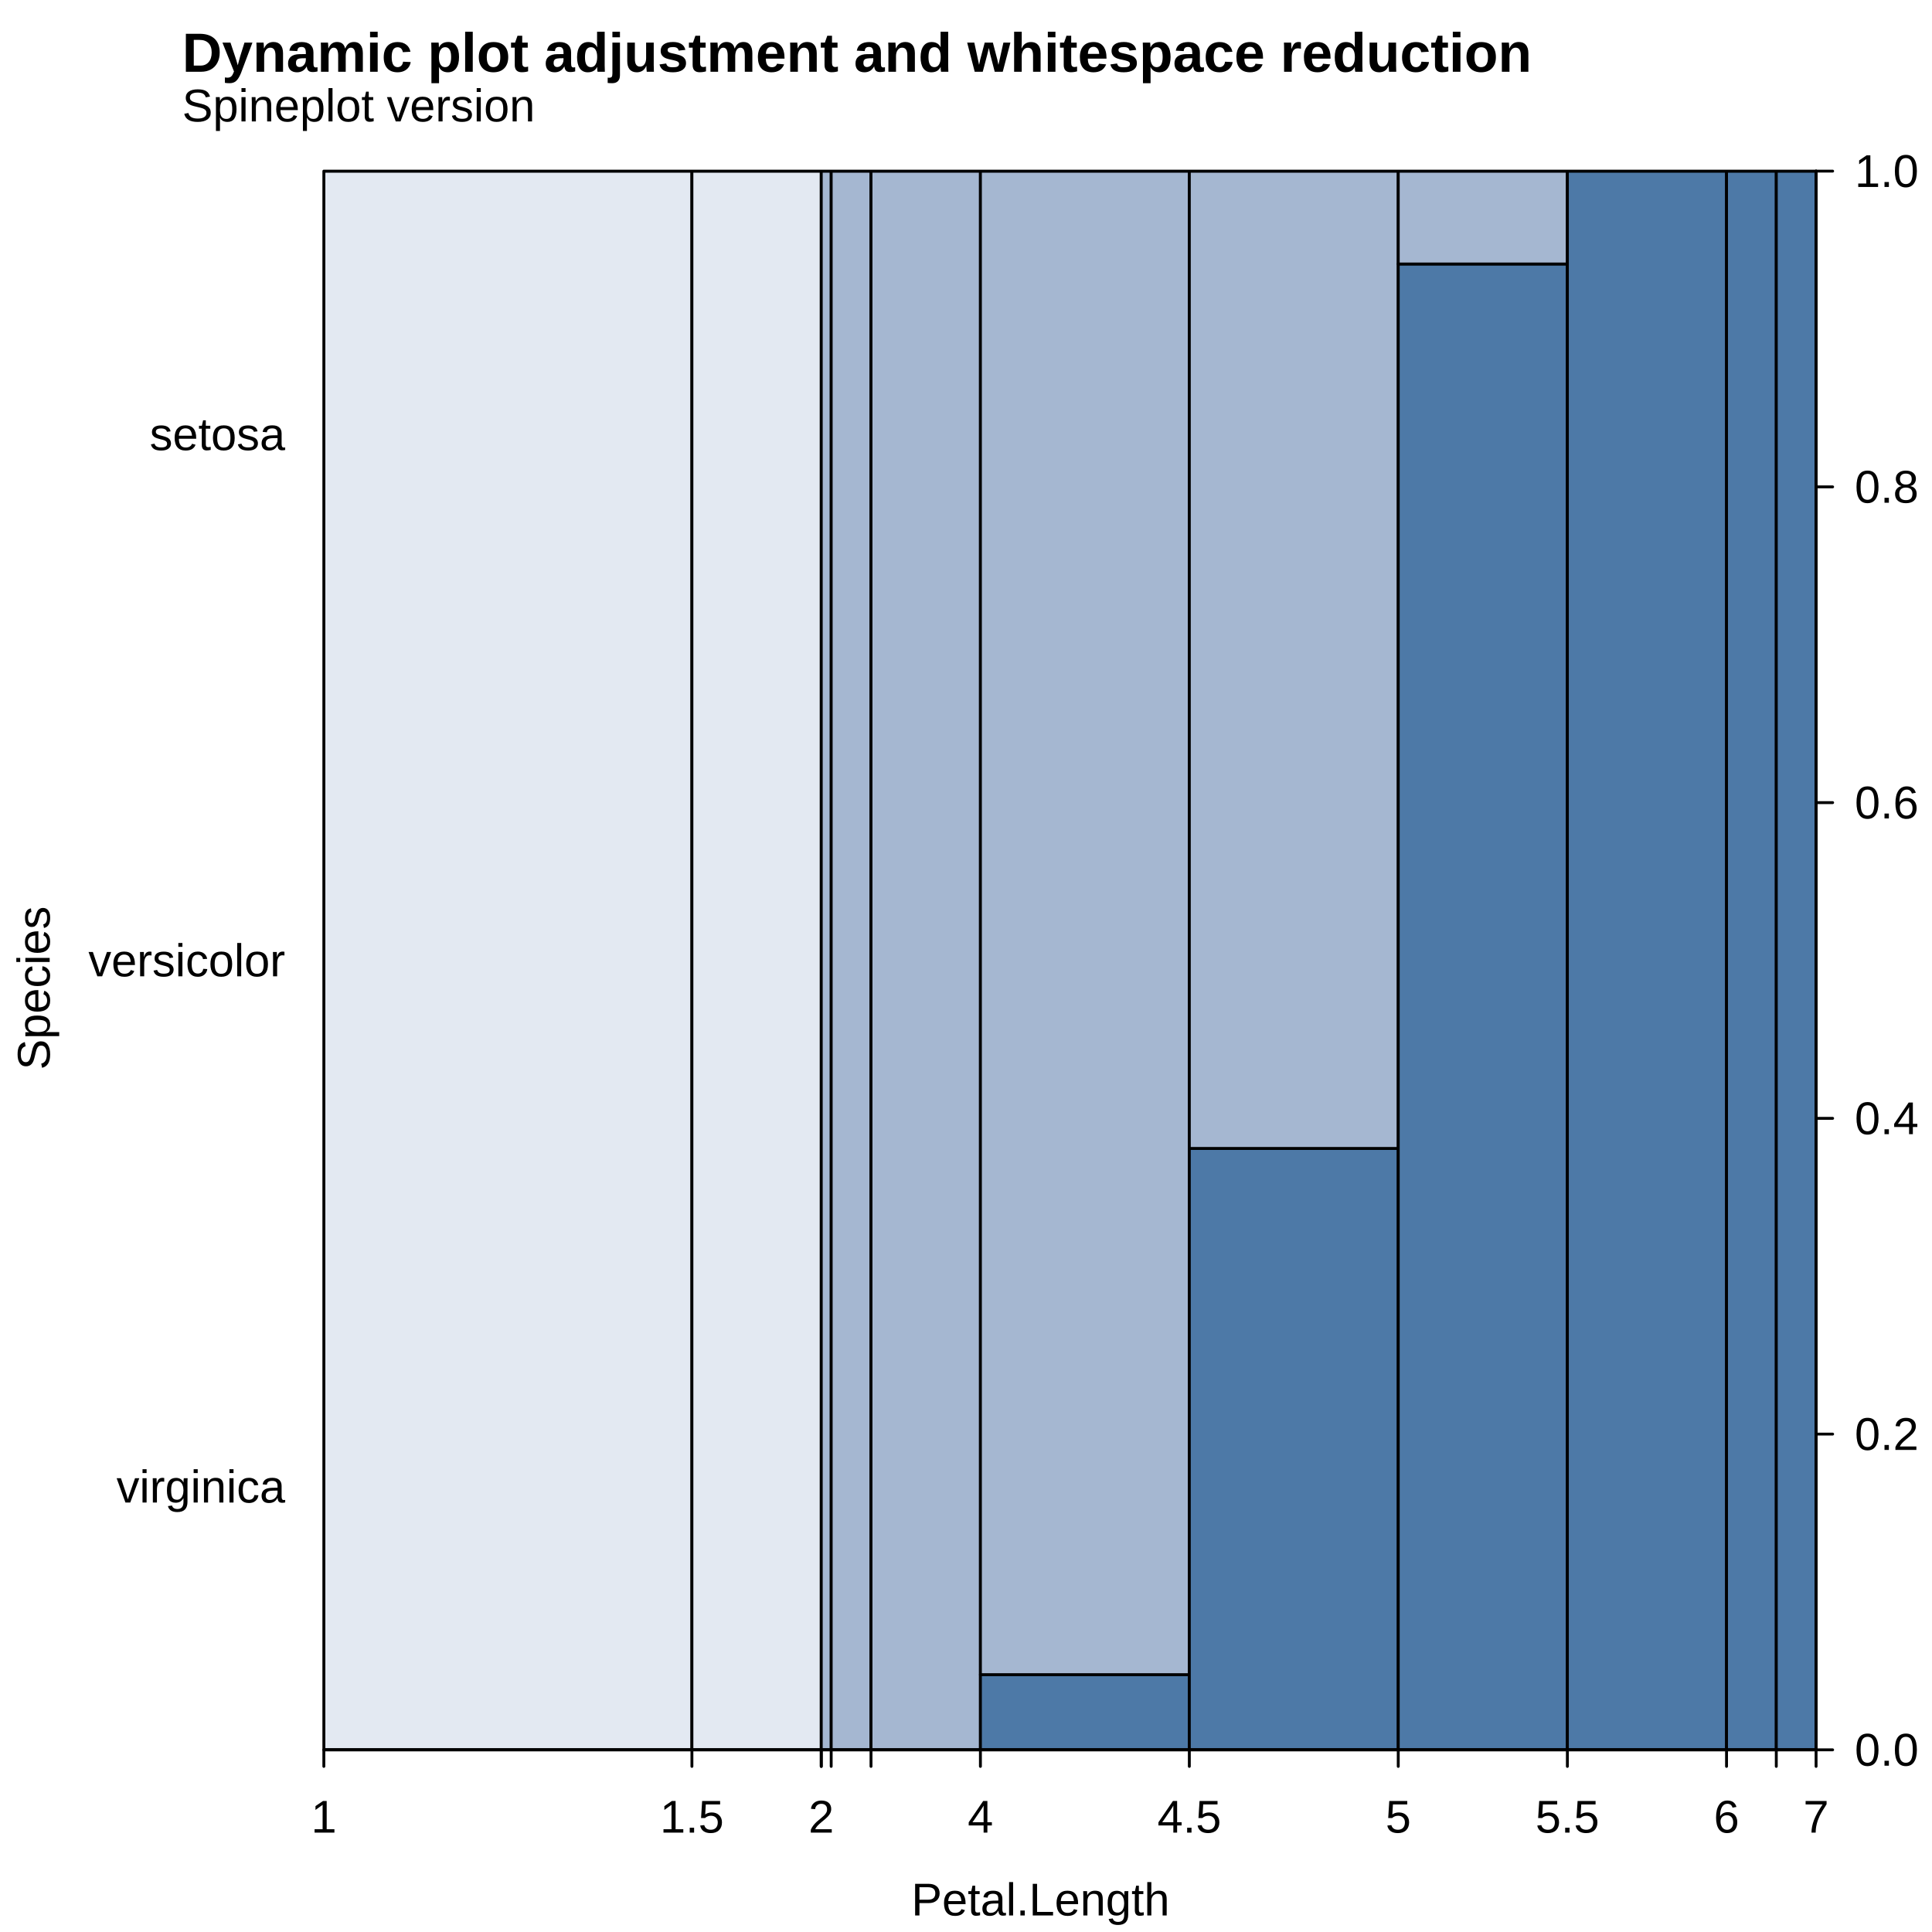
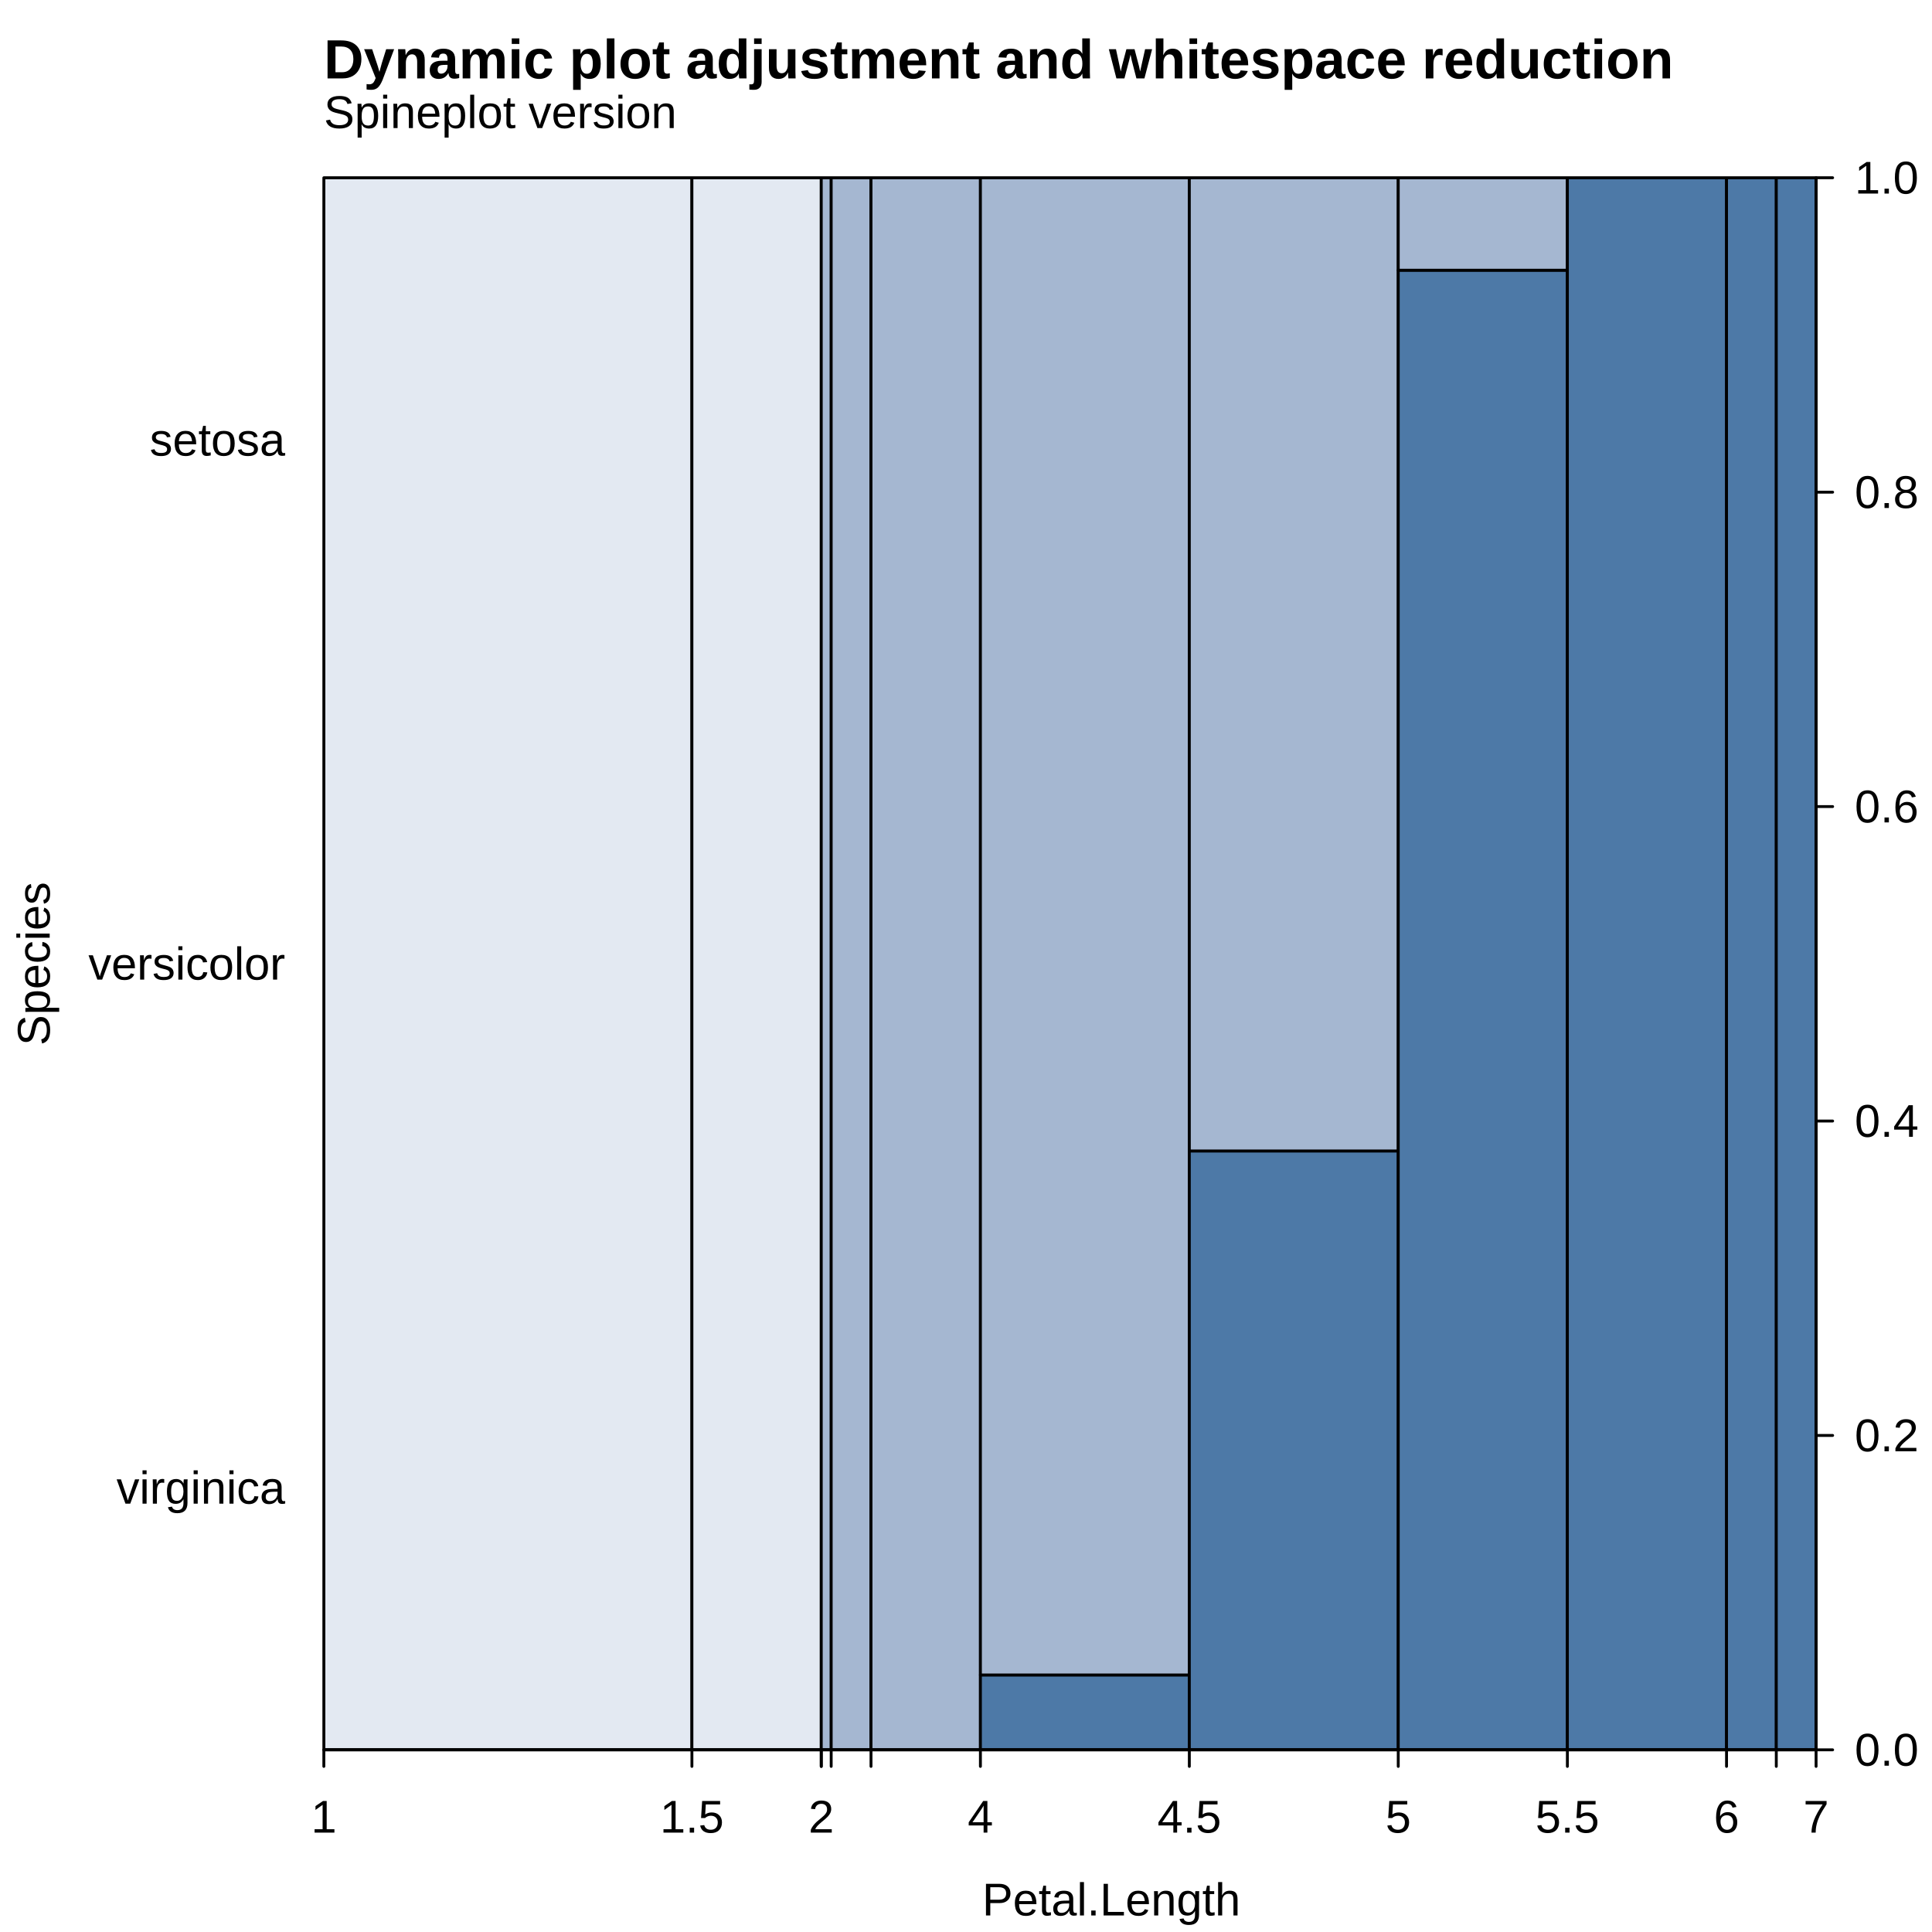
<svg xmlns="http://www.w3.org/2000/svg" width="504.00pt" height="504.00pt" viewBox="0 0 504.00 504.00">
  <g class="svglite">
    <defs>
      <style type="text/css">
    .svglite line, .svglite polyline, .svglite polygon, .svglite path, .svglite rect, .svglite circle {
      fill: none;
      stroke: #000000;
      stroke-linecap: round;
      stroke-linejoin: round;
      stroke-miterlimit: 10.00;
    }
    .svglite text {
      white-space: pre;
    }
    .svglite g.glyphgroup path {
      fill: inherit;
      stroke: none;
    }
  </style>
    </defs>
    <rect width="100%" height="100%" style="stroke: none; fill: #FFFFFF;" />
    <defs>
      <clipPath id="cpMC4wMHw1MDQuMDB8MC4wMHw1MDQuMDA=">
        <rect x="0.00" y="0.00" width="504.00" height="504.00" />
      </clipPath>
    </defs>
    <g clip-path="url(#cpMC4wMHw1MDQuMDB8MC4wMHw1MDQuMDA=)">
-       <text x="47.52" y="31.68" style="font-size: 12.00px; font-family: &quot;Liberation Sans&quot;;" textLength="92.05px" lengthAdjust="spacingAndGlyphs">Spineplot version</text>
-       <text x="47.52" y="18.72" style="font-size: 14.40px; font-weight: bold; font-family: &quot;Liberation Sans&quot;;" textLength="351.91px" lengthAdjust="spacingAndGlyphs">Dynamic plot adjustment and whitespace reduction</text>
-       <text x="271.44" y="499.68" text-anchor="middle" style="font-size: 12.00px; font-family: &quot;Liberation Sans&quot;;" textLength="67.36px" lengthAdjust="spacingAndGlyphs">Petal.Length</text>
-       <text transform="translate(12.96,257.76) rotate(-90)" text-anchor="middle" style="font-size: 12.00px; font-family: &quot;Liberation Sans&quot;;" textLength="42.69px" lengthAdjust="spacingAndGlyphs">Species</text>
+       <text x="84.48" y="33.41" style="font-size: 12.00px; font-family: &quot;Liberation Sans&quot;;" textLength="92.05px" lengthAdjust="spacingAndGlyphs">Spineplot version</text>
+       <text x="84.48" y="20.45" style="font-size: 14.40px; font-weight: bold; font-family: &quot;Liberation Sans&quot;;" textLength="351.91px" lengthAdjust="spacingAndGlyphs">Dynamic plot adjustment and whitespace reduction</text>
+       <text x="289.92" y="499.68" text-anchor="middle" style="font-size: 12.00px; font-family: &quot;Liberation Sans&quot;;" textLength="67.36px" lengthAdjust="spacingAndGlyphs">Petal.Length</text>
+       <text transform="translate(12.96,251.42) rotate(-90)" text-anchor="middle" style="font-size: 12.00px; font-family: &quot;Liberation Sans&quot;;" textLength="42.69px" lengthAdjust="spacingAndGlyphs">Species</text>
    </g>
    <defs>
-       <clipPath id="cpODQuNDh8NDczLjc2fDQ0LjY0fDQ1Ni40OA==">
-         <rect x="84.48" y="44.64" width="389.28" height="411.84" />
+       <clipPath id="cpODQuNDh8NDczLjc2fDQ2LjM3fDQ1Ni40OA==">
+         <rect x="84.48" y="46.37" width="389.28" height="410.11" />
      </clipPath>
    </defs>
-     <g clip-path="url(#cpODQuNDh8NDczLjc2fDQ0LjY0fDQ1Ni40OA==)">
-       <line x1="84.48" y1="456.48" x2="84.48" y2="44.64" style="stroke-width: 0.75; stroke: #D3D3D3; stroke-dasharray: 1.00,3.00;" />
-       <line x1="162.34" y1="456.48" x2="162.34" y2="44.64" style="stroke-width: 0.75; stroke: #D3D3D3; stroke-dasharray: 1.00,3.00;" />
-       <line x1="240.19" y1="456.48" x2="240.19" y2="44.64" style="stroke-width: 0.75; stroke: #D3D3D3; stroke-dasharray: 1.00,3.00;" />
-       <line x1="318.05" y1="456.48" x2="318.05" y2="44.64" style="stroke-width: 0.75; stroke: #D3D3D3; stroke-dasharray: 1.00,3.00;" />
-       <line x1="395.90" y1="456.48" x2="395.90" y2="44.64" style="stroke-width: 0.75; stroke: #D3D3D3; stroke-dasharray: 1.00,3.00;" />
-       <line x1="473.76" y1="456.48" x2="473.76" y2="44.64" style="stroke-width: 0.75; stroke: #D3D3D3; stroke-dasharray: 1.00,3.00;" />
+     <g clip-path="url(#cpODQuNDh8NDczLjc2fDQ2LjM3fDQ1Ni40OA==)">
+       <line x1="84.48" y1="456.48" x2="84.48" y2="46.37" style="stroke-width: 0.75; stroke: #D3D3D3; stroke-dasharray: 1.00,3.00;" />
+       <line x1="162.34" y1="456.48" x2="162.34" y2="46.37" style="stroke-width: 0.75; stroke: #D3D3D3; stroke-dasharray: 1.00,3.00;" />
+       <line x1="240.19" y1="456.48" x2="240.19" y2="46.37" style="stroke-width: 0.75; stroke: #D3D3D3; stroke-dasharray: 1.00,3.00;" />
+       <line x1="318.05" y1="456.48" x2="318.05" y2="46.37" style="stroke-width: 0.75; stroke: #D3D3D3; stroke-dasharray: 1.00,3.00;" />
+       <line x1="395.90" y1="456.48" x2="395.90" y2="46.37" style="stroke-width: 0.75; stroke: #D3D3D3; stroke-dasharray: 1.00,3.00;" />
+       <line x1="473.76" y1="456.48" x2="473.76" y2="46.37" style="stroke-width: 0.75; stroke: #D3D3D3; stroke-dasharray: 1.00,3.00;" />
      <line x1="84.48" y1="456.48" x2="473.76" y2="456.48" style="stroke-width: 0.75; stroke: #D3D3D3; stroke-dasharray: 1.00,3.00;" />
-       <line x1="84.48" y1="374.11" x2="473.76" y2="374.11" style="stroke-width: 0.75; stroke: #D3D3D3; stroke-dasharray: 1.00,3.00;" />
-       <line x1="84.48" y1="291.74" x2="473.76" y2="291.74" style="stroke-width: 0.75; stroke: #D3D3D3; stroke-dasharray: 1.00,3.00;" />
-       <line x1="84.48" y1="209.38" x2="473.76" y2="209.38" style="stroke-width: 0.75; stroke: #D3D3D3; stroke-dasharray: 1.00,3.00;" />
-       <line x1="84.48" y1="127.01" x2="473.76" y2="127.01" style="stroke-width: 0.75; stroke: #D3D3D3; stroke-dasharray: 1.00,3.00;" />
-       <line x1="84.48" y1="44.64" x2="473.76" y2="44.64" style="stroke-width: 0.75; stroke: #D3D3D3; stroke-dasharray: 1.00,3.00;" />
+       <line x1="84.48" y1="374.46" x2="473.76" y2="374.46" style="stroke-width: 0.75; stroke: #D3D3D3; stroke-dasharray: 1.00,3.00;" />
+       <line x1="84.48" y1="292.44" x2="473.76" y2="292.44" style="stroke-width: 0.75; stroke: #D3D3D3; stroke-dasharray: 1.00,3.00;" />
+       <line x1="84.48" y1="210.41" x2="473.76" y2="210.41" style="stroke-width: 0.75; stroke: #D3D3D3; stroke-dasharray: 1.00,3.00;" />
+       <line x1="84.48" y1="128.39" x2="473.76" y2="128.39" style="stroke-width: 0.75; stroke: #D3D3D3; stroke-dasharray: 1.00,3.00;" />
+       <line x1="84.48" y1="46.37" x2="473.76" y2="46.37" style="stroke-width: 0.75; stroke: #D3D3D3; stroke-dasharray: 1.00,3.00;" />
      <rect x="84.48" y="456.48" width="96.02" height="0.00" style="stroke-width: 0.75; fill: #4D79A7;" />
      <rect x="84.48" y="456.48" width="96.02" height="0.00" style="stroke-width: 0.75; fill: #A5B7D1;" />
-       <rect x="84.48" y="44.64" width="96.02" height="411.84" style="stroke-width: 0.75; fill: #E3E9F2;" />
+       <rect x="84.48" y="46.37" width="96.02" height="410.11" style="stroke-width: 0.75; fill: #E3E9F2;" />
      <rect x="180.50" y="456.48" width="33.74" height="0.00" style="stroke-width: 0.75; fill: #4D79A7;" />
      <rect x="180.50" y="456.48" width="33.74" height="0.00" style="stroke-width: 0.75; fill: #A5B7D1;" />
-       <rect x="180.50" y="44.64" width="33.74" height="411.84" style="stroke-width: 0.75; fill: #E3E9F2;" />
-       <rect x="214.24" y="44.64" width="0.00" height="411.84" style="stroke-width: 0.75; fill: #4D79A7;" />
-       <rect x="214.24" y="44.64" width="0.00" height="0.00" style="stroke-width: 0.75; fill: #A5B7D1;" />
-       <rect x="214.24" y="44.64" width="0.00" height="0.00" style="stroke-width: 0.75; fill: #E3E9F2;" />
+       <rect x="180.50" y="46.37" width="33.74" height="410.11" style="stroke-width: 0.75; fill: #E3E9F2;" />
+       <rect x="214.24" y="46.37" width="0.00" height="410.11" style="stroke-width: 0.75; fill: #4D79A7;" />
+       <rect x="214.24" y="46.37" width="0.00" height="0.00" style="stroke-width: 0.75; fill: #A5B7D1;" />
+       <rect x="214.24" y="46.37" width="0.00" height="0.00" style="stroke-width: 0.75; fill: #E3E9F2;" />
      <rect x="214.24" y="456.48" width="2.60" height="0.00" style="stroke-width: 0.75; fill: #4D79A7;" />
-       <rect x="214.24" y="44.64" width="2.60" height="411.84" style="stroke-width: 0.75; fill: #A5B7D1;" />
-       <rect x="214.24" y="44.64" width="2.60" height="0.00" style="stroke-width: 0.75; fill: #E3E9F2;" />
+       <rect x="214.24" y="46.37" width="2.60" height="410.11" style="stroke-width: 0.75; fill: #A5B7D1;" />
+       <rect x="214.24" y="46.37" width="2.60" height="0.00" style="stroke-width: 0.75; fill: #E3E9F2;" />
      <rect x="216.83" y="456.48" width="10.38" height="0.00" style="stroke-width: 0.75; fill: #4D79A7;" />
-       <rect x="216.83" y="44.64" width="10.38" height="411.84" style="stroke-width: 0.75; fill: #A5B7D1;" />
-       <rect x="216.83" y="44.64" width="10.38" height="0.00" style="stroke-width: 0.75; fill: #E3E9F2;" />
+       <rect x="216.83" y="46.37" width="10.38" height="410.11" style="stroke-width: 0.75; fill: #A5B7D1;" />
+       <rect x="216.83" y="46.37" width="10.38" height="0.00" style="stroke-width: 0.75; fill: #E3E9F2;" />
      <rect x="227.22" y="456.48" width="28.55" height="0.00" style="stroke-width: 0.75; fill: #4D79A7;" />
-       <rect x="227.22" y="44.64" width="28.55" height="411.84" style="stroke-width: 0.75; fill: #A5B7D1;" />
-       <rect x="227.22" y="44.64" width="28.55" height="0.00" style="stroke-width: 0.75; fill: #E3E9F2;" />
-       <rect x="255.76" y="436.87" width="54.50" height="19.61" style="stroke-width: 0.75; fill: #4D79A7;" />
-       <rect x="255.76" y="44.64" width="54.50" height="392.23" style="stroke-width: 0.75; fill: #A5B7D1;" />
-       <rect x="255.76" y="44.64" width="54.50" height="0.00" style="stroke-width: 0.75; fill: #E3E9F2;" />
-       <rect x="310.26" y="299.59" width="54.50" height="156.89" style="stroke-width: 0.75; fill: #4D79A7;" />
-       <rect x="310.26" y="44.64" width="54.50" height="254.95" style="stroke-width: 0.75; fill: #A5B7D1;" />
-       <rect x="310.26" y="44.64" width="54.50" height="0.00" style="stroke-width: 0.75; fill: #E3E9F2;" />
-       <rect x="364.76" y="68.87" width="44.12" height="387.61" style="stroke-width: 0.75; fill: #4D79A7;" />
-       <rect x="364.76" y="44.64" width="44.12" height="24.23" style="stroke-width: 0.75; fill: #A5B7D1;" />
-       <rect x="364.76" y="44.64" width="44.12" height="0.00" style="stroke-width: 0.75; fill: #E3E9F2;" />
-       <rect x="408.88" y="44.64" width="41.52" height="411.84" style="stroke-width: 0.75; fill: #4D79A7;" />
-       <rect x="408.88" y="44.64" width="41.52" height="0.00" style="stroke-width: 0.75; fill: #A5B7D1;" />
-       <rect x="408.88" y="44.64" width="41.52" height="0.00" style="stroke-width: 0.75; fill: #E3E9F2;" />
-       <rect x="450.40" y="44.64" width="12.98" height="411.84" style="stroke-width: 0.75; fill: #4D79A7;" />
-       <rect x="450.40" y="44.64" width="12.98" height="0.00" style="stroke-width: 0.75; fill: #A5B7D1;" />
-       <rect x="450.40" y="44.64" width="12.98" height="0.00" style="stroke-width: 0.75; fill: #E3E9F2;" />
-       <rect x="463.38" y="44.64" width="10.38" height="411.84" style="stroke-width: 0.75; fill: #4D79A7;" />
-       <rect x="463.38" y="44.64" width="10.38" height="0.00" style="stroke-width: 0.75; fill: #A5B7D1;" />
-       <rect x="463.38" y="44.64" width="10.38" height="0.00" style="stroke-width: 0.75; fill: #E3E9F2;" />
+       <rect x="227.22" y="46.37" width="28.55" height="410.11" style="stroke-width: 0.75; fill: #A5B7D1;" />
+       <rect x="227.22" y="46.37" width="28.55" height="0.00" style="stroke-width: 0.75; fill: #E3E9F2;" />
+       <rect x="255.76" y="436.95" width="54.50" height="19.53" style="stroke-width: 0.75; fill: #4D79A7;" />
+       <rect x="255.76" y="46.37" width="54.50" height="390.58" style="stroke-width: 0.75; fill: #A5B7D1;" />
+       <rect x="255.76" y="46.37" width="54.50" height="0.00" style="stroke-width: 0.75; fill: #E3E9F2;" />
+       <rect x="310.26" y="300.25" width="54.50" height="156.23" style="stroke-width: 0.75; fill: #4D79A7;" />
+       <rect x="310.26" y="46.37" width="54.50" height="253.88" style="stroke-width: 0.75; fill: #A5B7D1;" />
+       <rect x="310.26" y="46.37" width="54.50" height="0.00" style="stroke-width: 0.75; fill: #E3E9F2;" />
+       <rect x="364.76" y="70.49" width="44.12" height="385.99" style="stroke-width: 0.75; fill: #4D79A7;" />
+       <rect x="364.76" y="46.37" width="44.12" height="24.12" style="stroke-width: 0.75; fill: #A5B7D1;" />
+       <rect x="364.76" y="46.37" width="44.12" height="0.00" style="stroke-width: 0.75; fill: #E3E9F2;" />
+       <rect x="408.88" y="46.37" width="41.52" height="410.11" style="stroke-width: 0.75; fill: #4D79A7;" />
+       <rect x="408.88" y="46.37" width="41.52" height="0.00" style="stroke-width: 0.75; fill: #A5B7D1;" />
+       <rect x="408.88" y="46.37" width="41.52" height="0.00" style="stroke-width: 0.75; fill: #E3E9F2;" />
+       <rect x="450.40" y="46.37" width="12.98" height="410.11" style="stroke-width: 0.75; fill: #4D79A7;" />
+       <rect x="450.40" y="46.37" width="12.98" height="0.00" style="stroke-width: 0.75; fill: #A5B7D1;" />
+       <rect x="450.40" y="46.37" width="12.98" height="0.00" style="stroke-width: 0.75; fill: #E3E9F2;" />
+       <rect x="463.38" y="46.37" width="10.38" height="410.11" style="stroke-width: 0.75; fill: #4D79A7;" />
+       <rect x="463.38" y="46.37" width="10.38" height="0.00" style="stroke-width: 0.75; fill: #A5B7D1;" />
+       <rect x="463.38" y="46.37" width="10.38" height="0.00" style="stroke-width: 0.75; fill: #E3E9F2;" />
    </g>
    <g clip-path="url(#cpMC4wMHw1MDQuMDB8MC4wMHw1MDQuMDA=)">
      <line x1="84.48" y1="456.48" x2="473.76" y2="456.48" style="stroke-width: 0.75;" />
      <line x1="84.48" y1="456.48" x2="84.48" y2="460.80" style="stroke-width: 0.75;" />
      <line x1="180.50" y1="456.48" x2="180.50" y2="460.80" style="stroke-width: 0.75;" />
      <line x1="214.24" y1="456.48" x2="214.24" y2="460.80" style="stroke-width: 0.75;" />
      <line x1="214.24" y1="456.48" x2="214.24" y2="460.80" style="stroke-width: 0.75;" />
      <line x1="216.83" y1="456.48" x2="216.83" y2="460.80" style="stroke-width: 0.75;" />
      <line x1="227.22" y1="456.48" x2="227.22" y2="460.80" style="stroke-width: 0.75;" />
      <line x1="255.76" y1="456.48" x2="255.76" y2="460.80" style="stroke-width: 0.75;" />
      <line x1="310.26" y1="456.48" x2="310.26" y2="460.80" style="stroke-width: 0.75;" />
      <line x1="364.76" y1="456.48" x2="364.76" y2="460.80" style="stroke-width: 0.75;" />
      <line x1="408.88" y1="456.48" x2="408.88" y2="460.80" style="stroke-width: 0.75;" />
      <line x1="450.40" y1="456.48" x2="450.40" y2="460.80" style="stroke-width: 0.75;" />
      <line x1="463.38" y1="456.48" x2="463.38" y2="460.80" style="stroke-width: 0.75;" />
      <line x1="473.76" y1="456.48" x2="473.76" y2="460.80" style="stroke-width: 0.75;" />
      <text x="84.48" y="478.08" text-anchor="middle" style="font-size: 12.00px; font-family: &quot;Liberation Sans&quot;;" textLength="6.67px" lengthAdjust="spacingAndGlyphs">1</text>
      <text x="180.50" y="478.08" text-anchor="middle" style="font-size: 12.00px; font-family: &quot;Liberation Sans&quot;;" textLength="16.67px" lengthAdjust="spacingAndGlyphs">1.5</text>
      <text x="214.24" y="478.08" text-anchor="middle" style="font-size: 12.00px; font-family: &quot;Liberation Sans&quot;;" textLength="6.67px" lengthAdjust="spacingAndGlyphs">2</text>
      <text x="255.76" y="478.08" text-anchor="middle" style="font-size: 12.00px; font-family: &quot;Liberation Sans&quot;;" textLength="6.67px" lengthAdjust="spacingAndGlyphs">4</text>
      <text x="310.26" y="478.08" text-anchor="middle" style="font-size: 12.00px; font-family: &quot;Liberation Sans&quot;;" textLength="16.67px" lengthAdjust="spacingAndGlyphs">4.5</text>
      <text x="364.76" y="478.08" text-anchor="middle" style="font-size: 12.00px; font-family: &quot;Liberation Sans&quot;;" textLength="6.67px" lengthAdjust="spacingAndGlyphs">5</text>
      <text x="408.88" y="478.08" text-anchor="middle" style="font-size: 12.00px; font-family: &quot;Liberation Sans&quot;;" textLength="16.67px" lengthAdjust="spacingAndGlyphs">5.5</text>
      <text x="450.40" y="478.08" text-anchor="middle" style="font-size: 12.00px; font-family: &quot;Liberation Sans&quot;;" textLength="6.67px" lengthAdjust="spacingAndGlyphs">6</text>
      <text x="473.76" y="478.08" text-anchor="middle" style="font-size: 12.00px; font-family: &quot;Liberation Sans&quot;;" textLength="6.67px" lengthAdjust="spacingAndGlyphs">7</text>
-       <text x="74.40" y="391.97" text-anchor="end" style="font-size: 12.00px; font-family: &quot;Liberation Sans&quot;;" textLength="44.03px" lengthAdjust="spacingAndGlyphs">virginica</text>
-       <text x="74.40" y="254.69" text-anchor="end" style="font-size: 12.00px; font-family: &quot;Liberation Sans&quot;;" textLength="51.36px" lengthAdjust="spacingAndGlyphs">versicolor</text>
-       <text x="74.40" y="117.41" text-anchor="end" style="font-size: 12.00px; font-family: &quot;Liberation Sans&quot;;" textLength="35.34px" lengthAdjust="spacingAndGlyphs">setosa</text>
-       <line x1="473.76" y1="456.48" x2="473.76" y2="44.64" style="stroke-width: 0.75;" />
+       <text x="74.40" y="392.26" text-anchor="end" style="font-size: 12.00px; font-family: &quot;Liberation Sans&quot;;" textLength="44.03px" lengthAdjust="spacingAndGlyphs">virginica</text>
+       <text x="74.40" y="255.55" text-anchor="end" style="font-size: 12.00px; font-family: &quot;Liberation Sans&quot;;" textLength="51.36px" lengthAdjust="spacingAndGlyphs">versicolor</text>
+       <text x="74.40" y="118.85" text-anchor="end" style="font-size: 12.00px; font-family: &quot;Liberation Sans&quot;;" textLength="35.34px" lengthAdjust="spacingAndGlyphs">setosa</text>
+       <line x1="473.76" y1="456.48" x2="473.76" y2="46.37" style="stroke-width: 0.75;" />
      <line x1="473.76" y1="456.48" x2="478.08" y2="456.48" style="stroke-width: 0.75;" />
-       <line x1="473.76" y1="374.11" x2="478.08" y2="374.11" style="stroke-width: 0.75;" />
-       <line x1="473.76" y1="291.74" x2="478.08" y2="291.74" style="stroke-width: 0.75;" />
-       <line x1="473.76" y1="209.38" x2="478.08" y2="209.38" style="stroke-width: 0.75;" />
-       <line x1="473.76" y1="127.01" x2="478.08" y2="127.01" style="stroke-width: 0.75;" />
-       <line x1="473.76" y1="44.64" x2="478.08" y2="44.64" style="stroke-width: 0.75;" />
+       <line x1="473.76" y1="374.46" x2="478.08" y2="374.46" style="stroke-width: 0.75;" />
+       <line x1="473.76" y1="292.44" x2="478.08" y2="292.44" style="stroke-width: 0.75;" />
+       <line x1="473.76" y1="210.41" x2="478.08" y2="210.41" style="stroke-width: 0.75;" />
+       <line x1="473.76" y1="128.39" x2="478.08" y2="128.39" style="stroke-width: 0.75;" />
+       <line x1="473.76" y1="46.37" x2="478.08" y2="46.37" style="stroke-width: 0.75;" />
      <text x="483.84" y="460.61" style="font-size: 12.00px; font-family: &quot;Liberation Sans&quot;;" textLength="16.67px" lengthAdjust="spacingAndGlyphs">0.0</text>
-       <text x="483.84" y="378.24" style="font-size: 12.00px; font-family: &quot;Liberation Sans&quot;;" textLength="16.67px" lengthAdjust="spacingAndGlyphs">0.2</text>
-       <text x="483.84" y="295.87" style="font-size: 12.00px; font-family: &quot;Liberation Sans&quot;;" textLength="16.67px" lengthAdjust="spacingAndGlyphs">0.4</text>
-       <text x="483.84" y="213.51" style="font-size: 12.00px; font-family: &quot;Liberation Sans&quot;;" textLength="16.67px" lengthAdjust="spacingAndGlyphs">0.6</text>
-       <text x="483.84" y="131.14" style="font-size: 12.00px; font-family: &quot;Liberation Sans&quot;;" textLength="16.67px" lengthAdjust="spacingAndGlyphs">0.8</text>
-       <text x="483.84" y="48.77" style="font-size: 12.00px; font-family: &quot;Liberation Sans&quot;;" textLength="16.67px" lengthAdjust="spacingAndGlyphs">1.0</text>
-       <polygon points="84.48,456.48 473.76,456.48 473.76,44.64 84.48,44.64 " style="stroke-width: 0.75;" />
+       <text x="483.84" y="378.59" style="font-size: 12.00px; font-family: &quot;Liberation Sans&quot;;" textLength="16.67px" lengthAdjust="spacingAndGlyphs">0.2</text>
+       <text x="483.84" y="296.56" style="font-size: 12.00px; font-family: &quot;Liberation Sans&quot;;" textLength="16.67px" lengthAdjust="spacingAndGlyphs">0.4</text>
+       <text x="483.84" y="214.54" style="font-size: 12.00px; font-family: &quot;Liberation Sans&quot;;" textLength="16.67px" lengthAdjust="spacingAndGlyphs">0.6</text>
+       <text x="483.84" y="132.52" style="font-size: 12.00px; font-family: &quot;Liberation Sans&quot;;" textLength="16.67px" lengthAdjust="spacingAndGlyphs">0.8</text>
+       <text x="483.84" y="50.50" style="font-size: 12.00px; font-family: &quot;Liberation Sans&quot;;" textLength="16.67px" lengthAdjust="spacingAndGlyphs">1.0</text>
+       <polygon points="84.48,456.48 473.76,456.48 473.76,46.37 84.48,46.37 " style="stroke-width: 0.75;" />
    </g>
  </g>
</svg>
